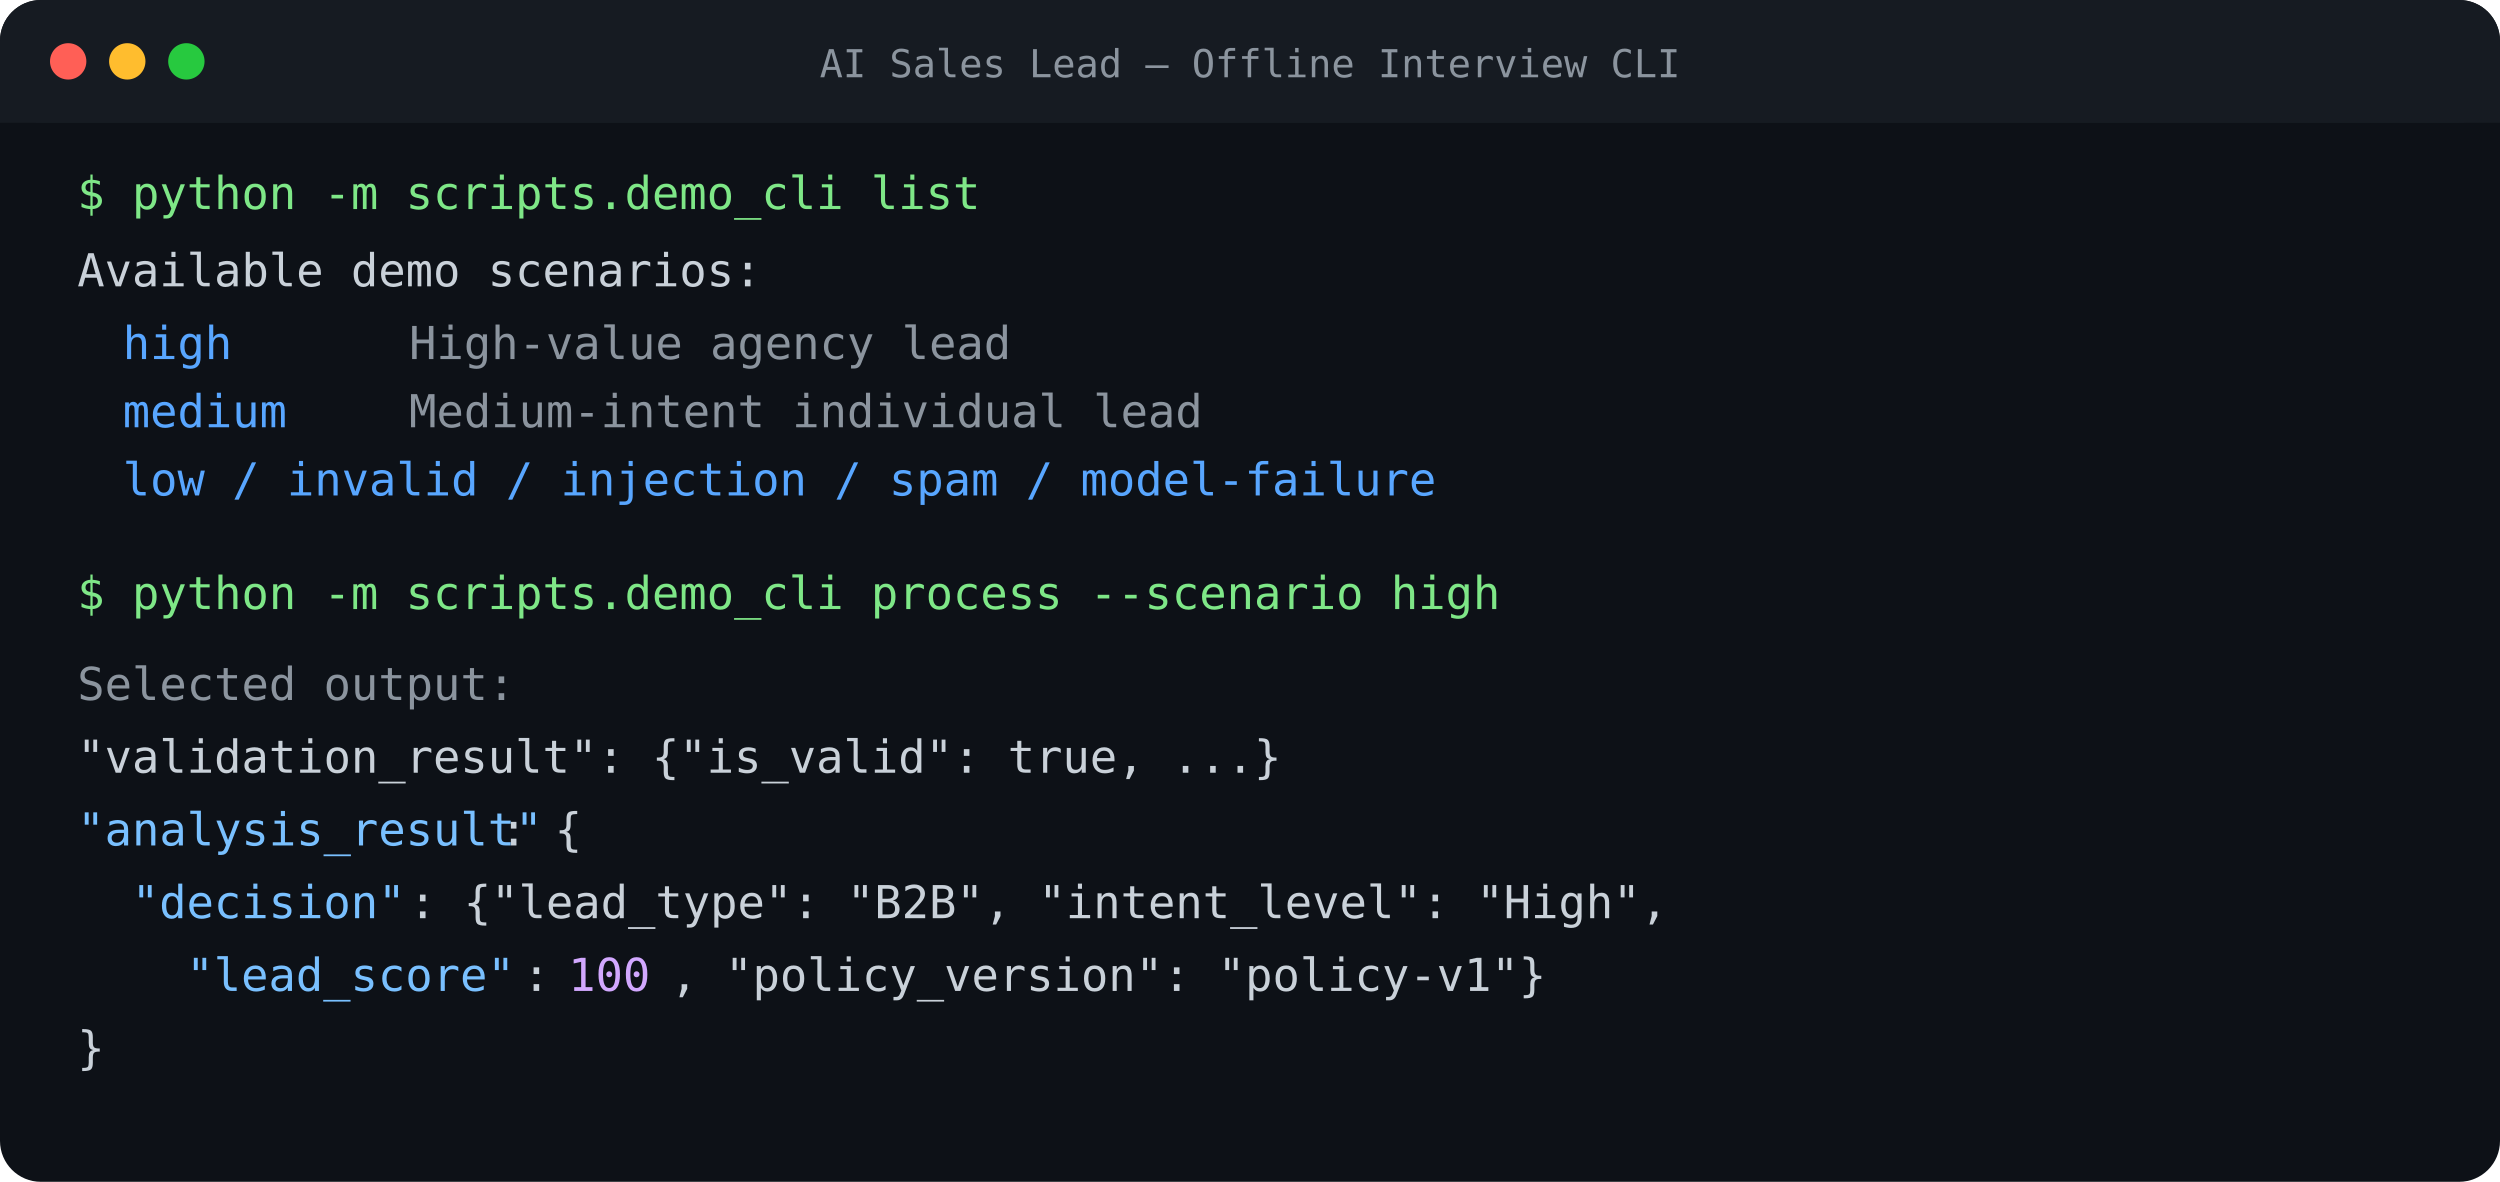
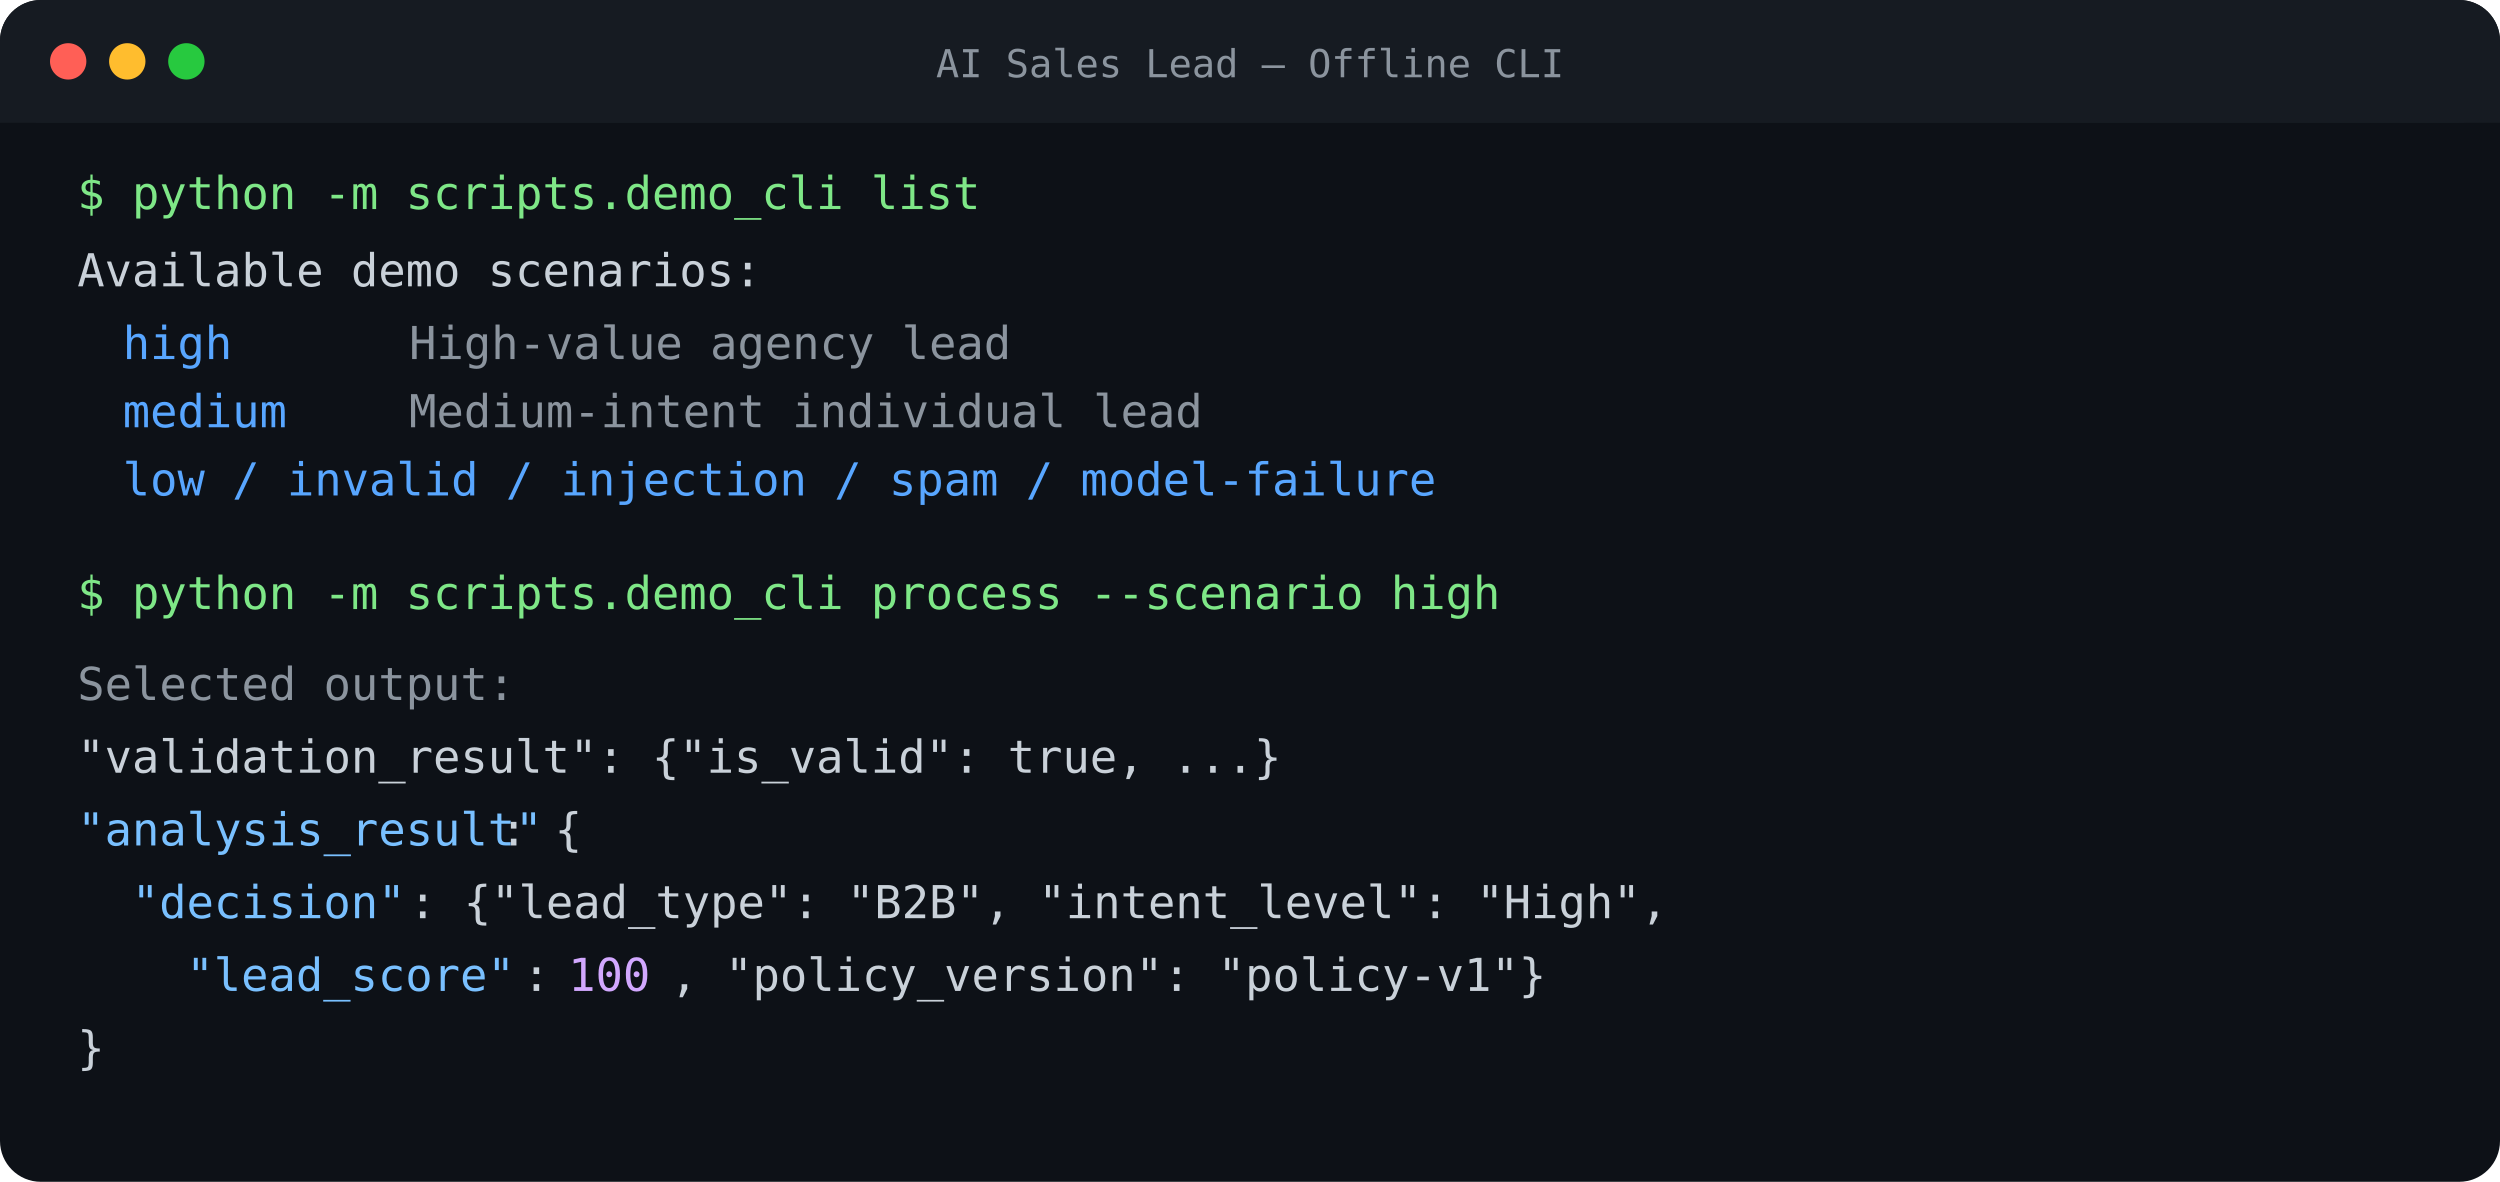
<svg xmlns="http://www.w3.org/2000/svg" width="1100" height="520" viewBox="0 0 1100 520" role="img" aria-labelledby="title desc">
  <rect width="1100" height="520" rx="18" fill="#0d1117" />
  <rect width="1100" height="54" rx="18" fill="#161b22" />
  <rect y="36" width="1100" height="18" fill="#161b22" />
  <circle cx="30" cy="27" r="8" fill="#ff5f56" />
  <circle cx="56" cy="27" r="8" fill="#ffbd2e" />
  <circle cx="82" cy="27" r="8" fill="#27c93f" />
-   <text x="550" y="34" fill="#8b949e" font-family="Consolas, monospace" font-size="17" text-anchor="middle">AI Sales Lead — Offline Interview CLI</text>
+   <text x="550" y="34" fill="#8b949e" font-family="Consolas, monospace" font-size="17" text-anchor="middle">AI Sales Lead — Offline CLI</text>
  <g font-family="Consolas, monospace" font-size="20">
    <text x="34" y="92" fill="#7ee787">$ python -m scripts.demo_cli list</text>
    <text x="34" y="126" fill="#c9d1d9">Available demo scenarios:</text>
    <text x="54" y="158" fill="#58a6ff">high</text>
    <text x="180" y="158" fill="#8b949e">High-value agency lead</text>
    <text x="54" y="188" fill="#58a6ff">medium</text>
    <text x="180" y="188" fill="#8b949e">Medium-intent individual lead</text>
    <text x="54" y="218" fill="#58a6ff">low / invalid / injection / spam / model-failure</text>
    <text x="34" y="268" fill="#7ee787">$ python -m scripts.demo_cli process --scenario high</text>
    <text x="34" y="308" fill="#8b949e">Selected output:</text>
    <text x="34" y="340" fill="#c9d1d9">"validation_result": {"is_valid": true, ...}</text>
    <text x="34" y="372" fill="#79c0ff">"analysis_result"</text>
    <text x="220" y="372" fill="#c9d1d9">: {</text>
    <text x="58" y="404" fill="#79c0ff">"decision"</text>
    <text x="180" y="404" fill="#c9d1d9">: {"lead_type": "B2B", "intent_level": "High",</text>
    <text x="82" y="436" fill="#79c0ff">"lead_score"</text>
    <text x="230" y="436" fill="#c9d1d9">:</text>
    <text x="250" y="436" fill="#d2a8ff">100</text>
    <text x="295" y="436" fill="#c9d1d9">, "policy_version": "policy-v1"}</text>
    <text x="34" y="468" fill="#c9d1d9">}</text>
  </g>
</svg>
